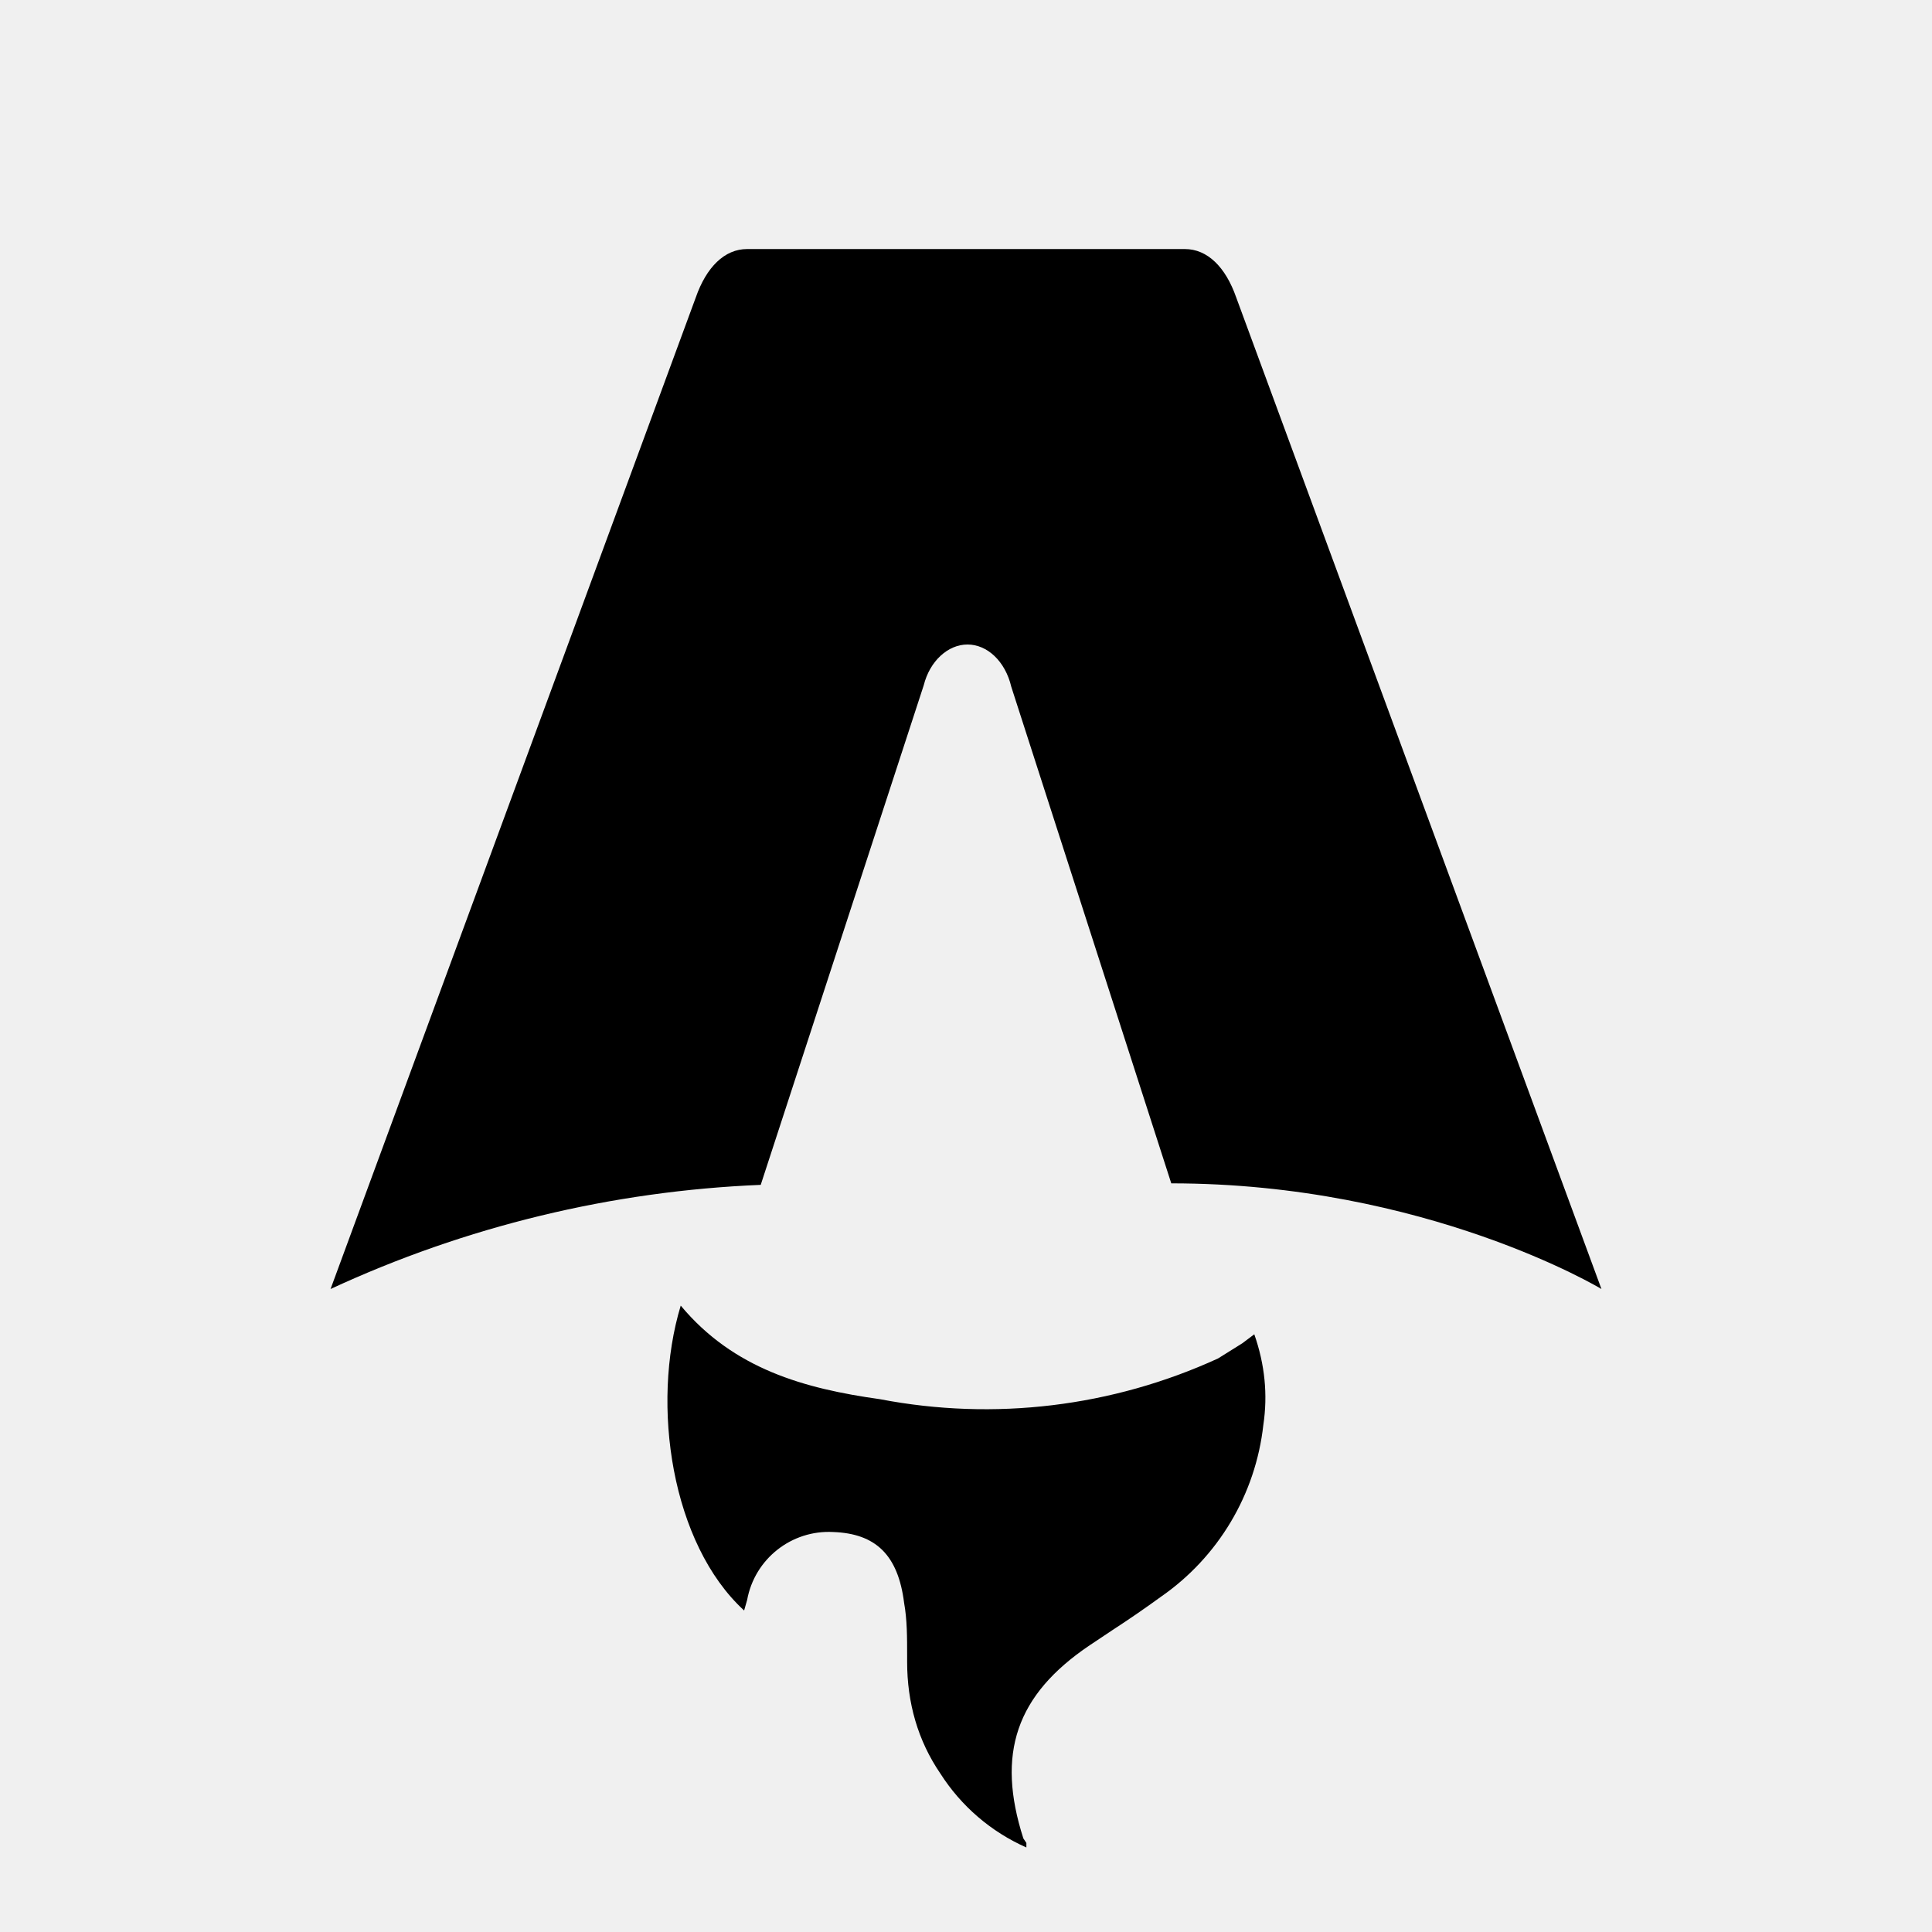
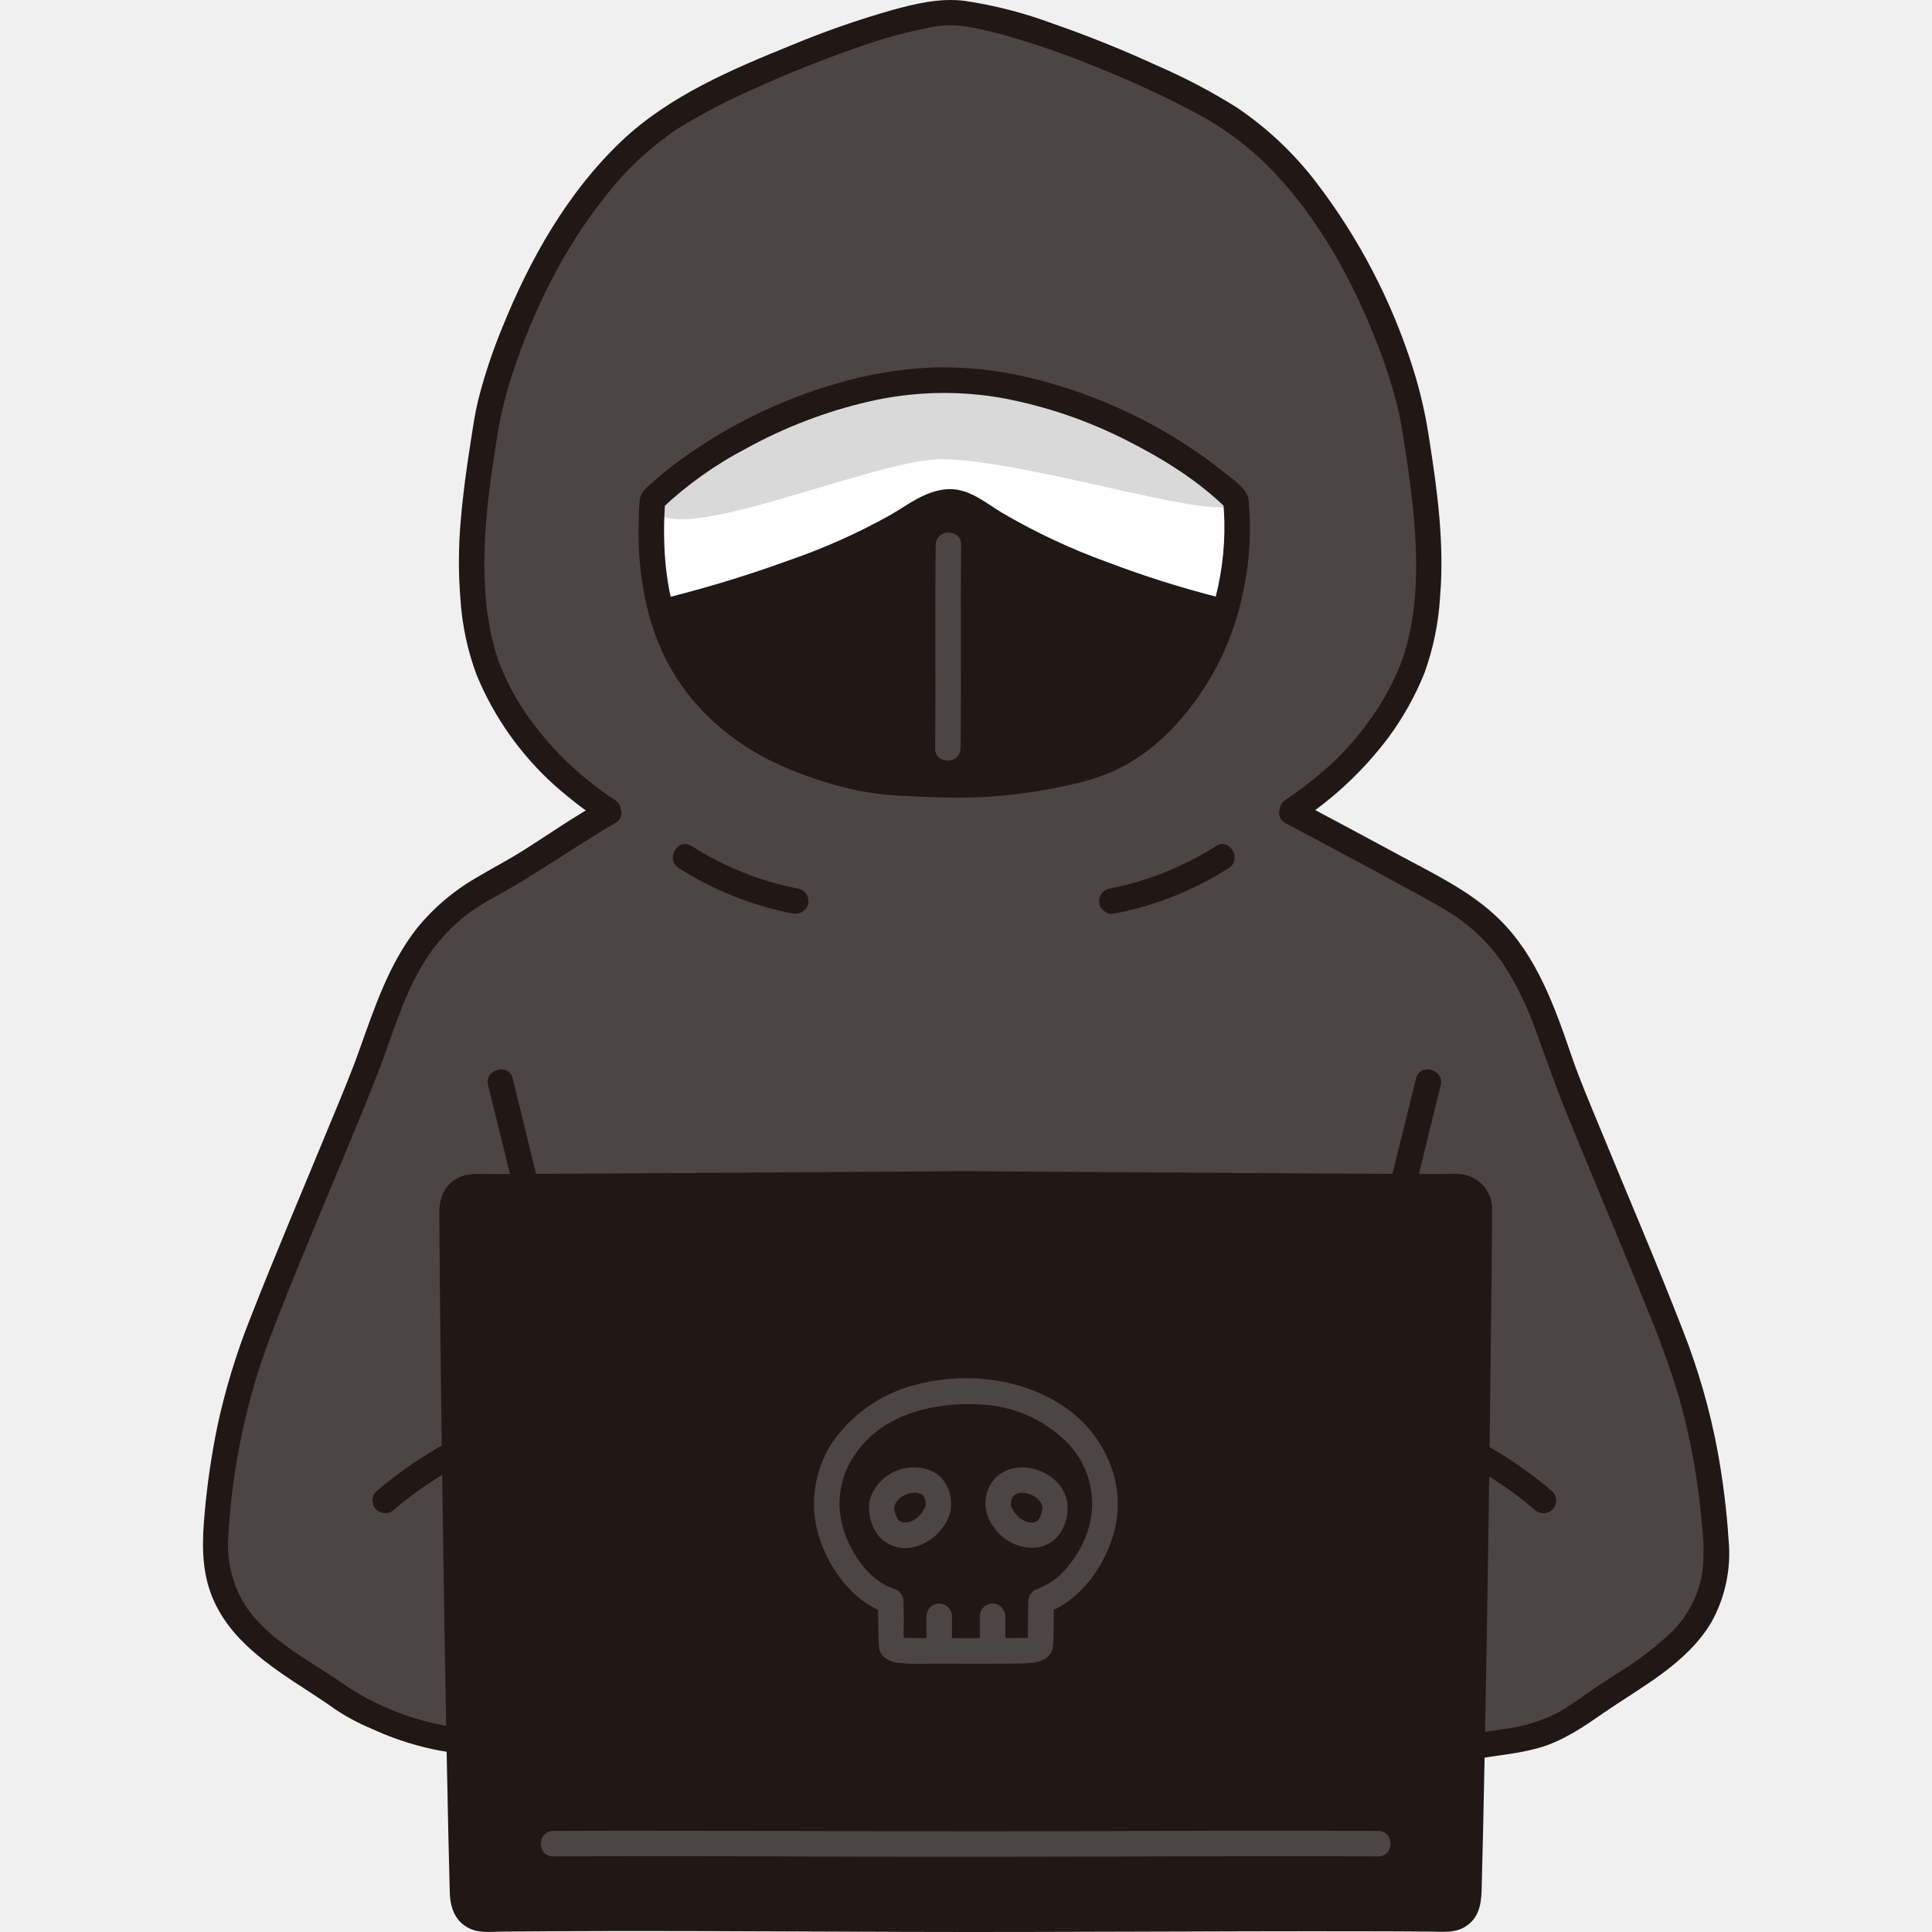
- <svg xmlns="http://www.w3.org/2000/svg" fill="none" viewBox="0 0 128 128">
-   <path d="M50.4 78.5a75.1 75.1 0 0 0-28.5 6.9l24.2-65.7c.7-2 1.9-3.2 3.4-3.2h29c1.5 0 2.7 1.2 3.4 3.2l24.2 65.7s-11.6-7-28.5-7L67 45.5c-.4-1.7-1.6-2.8-2.9-2.8-1.3 0-2.5 1.1-2.9 2.7L50.4 78.5Zm-1.1 28.2Zm-4.2-20.2c-2 6.6-.6 15.8 4.2 20.2a17.5 17.5 0 0 1 .2-.7 5.5 5.5 0 0 1 5.7-4.5c2.8.1 4.3 1.5 4.7 4.7.2 1.1.2 2.3.2 3.5v.4c0 2.7.7 5.2 2.2 7.4a13 13 0 0 0 5.7 4.9v-.3l-.2-.3c-1.8-5.6-.5-9.5 4.4-12.8l1.5-1a73 73 0 0 0 3.2-2.2 16 16 0 0 0 6.8-11.4c.3-2 .1-4-.6-6l-.8.6-1.6 1a37 37 0 0 1-22.4 2.7c-5-.7-9.7-2-13.2-6.2Z" />
-   <style>
-         path { fill: #000; }
-         @media (prefers-color-scheme: dark) {
-             path { fill: #FFF; }
-         }
-     </style>
+ <svg xmlns="http://www.w3.org/2000/svg" width="800px" height="800px" viewBox="-38.23 0 363.855 363.855">
+   <defs>
+     <style>.a{fill:#4d4544;}.b{fill:#ffffff;}.c{fill:#211715;}.d{fill:#d9d9d9;}</style>
+   </defs>
+   <path class="a" d="M239.005,329c8.871-1.667,13.211-.933,21.868-7.279,7.336-5.378,17.331-10.038,21.7-18.415a24.825,24.825,0,0,0,2.36-13.177,129.959,129.959,0,0,0-6.221-32.687c-3.763-11.155-20.577-49.878-23.321-58.041-2.988-8.885-6.3-18.07-13-24.626-3.694-3.613-8.212-6.214-12.815-8.607-3.622-2.137-23.116-12.48-24.713-13.338,8.29-5.6,15.053-11.526,20.925-22.532a34.724,34.724,0,0,0,2.861-6.889c4.07-14.408,1.679-29.753-.738-44.529-1.354-8.281-11.8-40.761-33.4-55.872-10.211-7.145-42.153-19.8-53.787-20.638-11.642.833-43.589,13.492-53.8,20.638-21.6,15.111-32.042,47.591-33.4,55.872C51.11,93.655,48.72,109,52.79,123.408a34.78,34.78,0,0,0,2.86,6.889c5.878,11.016,12.649,16.945,20.916,22.567-2.085,1.022-15.179,9.565-18.784,11.692-4.6,2.393-9.121,4.994-12.815,8.608-6.7,6.555-10.012,15.74-13,24.625-2.744,8.163-19.558,46.886-23.321,58.041a129.923,129.923,0,0,0-6.221,32.687,24.825,24.825,0,0,0,2.36,13.177c4.365,8.377,14.36,13.037,21.7,18.416a54.172,54.172,0,0,0,21.8,7.717" />
+   <path class="b" d="M88.743,121.908c-3.323-7.186-4.95-16.278-4.085-27.79,9.666-9.575,32.56-22.55,54.927-22.55s45.26,12.975,54.926,22.55c2.336,26.018-13.071,46.667-28.508,50.54a95.426,95.426,0,0,1-19.971,3.09c-7.118.3-19.129-.581-19.129-.581C111.637,144.337,96.069,137.753,88.743,121.908Z" />
+   <path class="c" d="M228.452,203.106c-3.753,15.29-7.728,30.576-10.689,46.045-.517,2.7-1,5.413-1.3,8.146-.289,2.583-.221,5.2-.251,7.8-.068,5.971-.06,11.942-.029,17.914.041,8.075.1,16.151.1,24.226,0,3.089,4.8,3.094,4.8,0,0-13.158-.2-26.317-.094-39.474.023-2.915-.018-5.848.129-8.758.023-.454.064-.907.11-1.358.055-.535.113-1,.148-1.251.188-1.343.416-2.681.656-4.016,1.316-7.3,3-14.532,4.7-21.75,2.058-8.764,4.211-17.5,6.357-26.248.736-3-3.891-4.279-4.628-1.276Z" />
+   <path class="c" d="M238.182,275.72a75.482,75.482,0,0,1,6.672,4.061c1.043.712,2.065,1.454,3.072,2.216.1.075.279.213.078.057l.373.292q.418.328.833.665.781.633,1.547,1.287a2.4,2.4,0,0,0,3.394-3.394,78.26,78.26,0,0,0-13.547-9.329,2.4,2.4,0,0,0-2.422,4.145Z" />
+   <path class="c" d="M53.69,204.382c3.723,15.17,7.654,30.334,10.618,45.675.285,1.477.557,2.957.8,4.442.2,1.224.318,2,.427,3.033.278,2.623.2,5.29.229,7.924.065,5.911.055,11.822.025,17.733-.042,8.016-.1,16.032-.1,24.048,0,3.089,4.8,3.094,4.8,0,0-13.275.2-26.551.091-39.826-.024-2.859.035-5.743-.137-8.6a64.439,64.439,0,0,0-1.014-7.37c-1.306-7.34-3-14.613-4.7-21.869-2.073-8.838-4.245-17.653-6.408-26.469-.736-3-5.366-1.728-4.629,1.276Z" />
+   <path class="c" d="M46.166,271.575A78.3,78.3,0,0,0,32.619,280.9a2.412,2.412,0,0,0,0,3.394,2.462,2.462,0,0,0,3.4,0c.48-.409.964-.815,1.454-1.213q.414-.336.832-.666l.373-.292c.315-.244-.24.183.077-.058q1.555-1.182,3.167-2.288a75.32,75.32,0,0,1,6.671-4.061,2.421,2.421,0,0,0,.861-3.284,2.451,2.451,0,0,0-3.283-.861Z" />
+   <path class="c" d="M143.636,222.965c-39.487.285-78.783.515-92.735.562a4.01,4.01,0,0,0-4,4.029c.081,22.669,1.174,101.122,2.007,129.958a4.017,4.017,0,0,0,4.086,3.9c12.609-.195,51.663-.075,90.641.058,38.977-.133,78.031-.253,90.641-.058a4.016,4.016,0,0,0,4.085-3.9c.833-28.836,1.927-107.289,2.007-129.958a4.01,4.01,0,0,0-4-4.029C222.418,223.48,183.122,223.25,143.636,222.965Z" />
+   <path class="a" d="M65.948,349.623c19.134-.119,38.27-.017,57.4.042,23.359.072,46.716-.038,70.075-.072,9.3-.014,18.6-.028,27.9.03,3.09.019,3.093-4.781,0-4.8-19.134-.119-38.27-.017-57.4.042-23.358.072-46.716-.038-70.074-.072-9.3-.014-18.6-.028-27.9.03-3.088.019-3.094,4.819,0,4.8Z" />
+   <path class="c" d="M48.28,325.427q-.249-.03-.5-.063c.346.046-.085-.013-.128-.019-.354-.052-.708-.106-1.061-.165q-1.279-.212-2.547-.489a50.211,50.211,0,0,1-5.25-1.459,48.165,48.165,0,0,1-12.236-6.007c-6.394-4.484-14.185-8.193-18.613-14.9a21.426,21.426,0,0,1-3.171-12.938,125.184,125.184,0,0,1,7.907-37.637c4.524-11.834,9.528-23.486,14.369-35.191,2.047-4.95,4.11-9.895,6.037-14.893,2.455-6.367,4.283-12.939,7.656-18.921a33.937,33.937,0,0,1,8.5-10.156c3.3-2.6,7.082-4.325,10.644-6.5,5.171-3.161,10.219-6.52,15.386-9.688.77-.473,1.541-.95,2.336-1.379,2.719-1.468.3-5.614-2.422-4.145-5.149,2.78-9.993,6.215-14.94,9.332-2.871,1.809-5.871,3.35-8.778,5.095a40.177,40.177,0,0,0-11.155,9.484c-5.412,6.91-8.05,15.139-10.98,23.281-1.616,4.491-3.482,8.9-5.3,13.31-5.061,12.3-10.3,24.54-15.144,36.933a126.586,126.586,0,0,0-6.167,20.223A144.745,144.745,0,0,0,.331,284.746c-.481,5.183-.686,10.43,1.169,15.4,3.162,8.462,10.883,13.509,18.132,18.223,1.757,1.143,3.516,2.287,5.218,3.512a39.468,39.468,0,0,0,6.675,3.589,55.6,55.6,0,0,0,11.83,3.979c1.629.337,3.274.579,4.925.783a2.413,2.413,0,0,0,2.4-2.4,2.46,2.46,0,0,0-2.4-2.4Z" />
+   <path class="c" d="M239.643,331.313c3.955-.733,8.03-1.018,11.908-2.123,4.548-1.3,8.261-3.856,12.1-6.512,7.237-5,15.691-9.282,20.376-17.07a26.663,26.663,0,0,0,3.3-15.48,145.49,145.49,0,0,0-2.111-16.99,124.183,124.183,0,0,0-6.5-22.574c-5.016-12.909-10.492-25.637-15.753-38.447-1.794-4.371-3.675-8.736-5.209-13.207-3.167-9.231-6.523-18.844-13.666-25.833-5.408-5.29-12.469-8.595-19.06-12.17-5.552-3.012-11.127-5.981-16.7-8.95l-2.034-1.083c-2.724-1.455-5.151,2.687-2.422,4.144q6.993,3.735,13.986,7.471c2.669,1.434,5.338,2.87,7.992,4.333,2.857,1.576,5.772,3.071,8.539,4.8a34.023,34.023,0,0,1,10.313,9.642,58.889,58.889,0,0,1,6.278,12.772c1.86,5.018,3.573,10.049,5.584,15.011,5.112,12.617,10.47,25.133,15.538,37.768a165.2,165.2,0,0,1,5.96,16.642,125.531,125.531,0,0,1,3.4,16.284c.38,2.664.665,5.344.89,8.026a36.993,36.993,0,0,1,.056,8.052,20.021,20.021,0,0,1-5.8,11.506,59.039,59.039,0,0,1-10.069,7.7c-1.826,1.191-3.664,2.366-5.456,3.61a65.8,65.8,0,0,1-5.936,3.921,31.075,31.075,0,0,1-10.516,3.133c-2.092.314-4.185.611-6.265,1a2.421,2.421,0,0,0-1.676,2.952,2.451,2.451,0,0,0,2.952,1.676Z" />
+   <path class="c" d="M89.608,163.489a61.672,61.672,0,0,0,21.376,8.532,2.463,2.463,0,0,0,2.952-1.676,2.421,2.421,0,0,0-1.676-2.952,57.982,57.982,0,0,1-20.229-8.049c-2.613-1.666-5.023,2.487-2.423,4.145Z" />
+   <path class="c" d="M77.59,150.664a60.672,60.672,0,0,1-15.778-14.891,47.184,47.184,0,0,1-6.248-11.534,51.285,51.285,0,0,1-2.446-13.64c-.553-9.647.812-19.269,2.347-28.768a75.023,75.023,0,0,1,2.922-11.794c3.866-11.626,9.473-23.111,17.194-32.8a58.429,58.429,0,0,1,13.972-13.1,117.269,117.269,0,0,1,14.562-7.562q8.93-4.053,18.2-7.3a90.48,90.48,0,0,1,15.887-4.33c.368-.056-.4.049-.042,0,.1-.012.193-.026.29-.036.249-.027.5-.055.746-.076.453-.039.908-.066,1.363-.071a21.794,21.794,0,0,1,2.854.188c.28.034-.089-.013-.12-.017.142.02.284.04.425.062.293.046.585.093.877.144.621.109,1.239.231,1.856.362,1.276.272,2.543.586,3.8.924a159.536,159.536,0,0,1,18.168,6.26c5.833,2.351,11.587,4.937,17.16,7.853a59.286,59.286,0,0,1,13.5,9.287c9.538,8.988,16.433,20.984,21.269,32.908a104.013,104.013,0,0,1,4.519,13.444c.512,2.019.843,4.053,1.173,6.109.765,4.752,1.478,9.512,1.922,14.306.858,9.261.944,19.182-2.241,28.053a48.216,48.216,0,0,1-6.217,11.283,51.972,51.972,0,0,1-7.467,8.373,75.344,75.344,0,0,1-8.2,6.355c-2.533,1.734-.135,5.9,2.423,4.144a67.552,67.552,0,0,0,17.04-15.967,54.98,54.98,0,0,0,6.738-12.089,51.225,51.225,0,0,0,2.942-14.3c.835-9.968-.5-19.975-2.055-29.807A85.038,85.038,0,0,0,227.824,69.2a114.154,114.154,0,0,0-18.049-34.695A63.552,63.552,0,0,0,194.708,20.25a113.551,113.551,0,0,0-14.985-7.885c-6.372-2.913-12.876-5.569-19.5-7.859A82.284,82.284,0,0,0,143.314.145c-4.609-.553-9.248.57-13.668,1.791a171.032,171.032,0,0,0-18.61,6.491c-11.423,4.628-23.286,9.63-32.325,18.246C68.608,36.3,61.526,48.88,56.349,61.725a101.313,101.313,0,0,0-4.534,13.667c-.6,2.465-.955,4.979-1.349,7.484-.79,5.021-1.507,10.061-1.92,15.129a87.1,87.1,0,0,0-.058,14.907,49.986,49.986,0,0,0,3.064,14.248,57.433,57.433,0,0,0,14.71,20.78,85.452,85.452,0,0,0,8.905,6.868c2.556,1.75,4.96-2.408,2.423-4.144Z" />
+   <path class="c" d="M190.756,159.344a57.99,57.99,0,0,1-20.229,8.049,2.423,2.423,0,0,0-1.677,2.952,2.451,2.451,0,0,0,2.953,1.676,61.668,61.668,0,0,0,21.375-8.532c2.6-1.656.193-5.812-2.422-4.145Z" />
+   <path class="a" d="M130.172,283.91c.048-.224.119-.436.183-.655.087-.3-.218.429-.066.154.049-.088.09-.181.14-.27a4.279,4.279,0,0,1,.374-.579c.028.015-.405.454-.084.125.091-.093.175-.192.267-.284.071-.071.434-.484.526-.472.007,0-.5.338-.106.091.089-.056.174-.118.264-.174q.267-.168.551-.311a2.827,2.827,0,0,1,.284-.136c-.309.126-.379.157-.21.091.073-.028.146-.055.221-.08a6.485,6.485,0,0,1,.626-.181c.109-.026.218-.045.326-.07.417-.1-.073.023-.143.011a4.287,4.287,0,0,0,.665-.041c.138,0,.276,0,.414.012.421.027.1.083-.066-.02a3.184,3.184,0,0,0,.635.151l.154.051q.3.114.013,0c-.231-.208-.031,0,.078.057s.183.119.277.171c.281.153-.326-.307-.116-.093.083.085.174.174.263.253.308.277-.2-.32-.051-.087.108.168.217.329.31.506.213.409-.092,0-.026-.095a2.754,2.754,0,0,0,.1.286c.061.194.1.391.147.589.048.227-.072.246-.023-.185a4.1,4.1,0,0,0,.022.455c0,.1-.007.2-.009.3,0,.292-.123.048.038-.188-.051.075-.05.587-.149.594.016,0,.213-.455.049-.12-.048.1-.094.2-.145.295a7.519,7.519,0,0,1-.417.709,1.335,1.335,0,0,1-.188.27c.163-.065.273-.328.073-.1-.162.187-.324.371-.5.545-.156.155-.325.293-.486.443-.237.219.366-.25.1-.073-.146.1-.286.2-.435.293-.2.125-.417.222-.622.342-.288.168.4-.135.086-.031-.14.045-.276.1-.418.143s-.595.065-.686.158c.052-.052.569-.025.114-.028-.171,0-.344,0-.514,0-.394.01.185-.056.155.032a3.118,3.118,0,0,1-.4-.085c-.1-.027-.2-.069-.31-.094q-.255-.09.2.094c-.074-.033-.146-.069-.217-.107-.095-.05-.188-.1-.279-.161-.386-.245.012-.085.035.042a2.309,2.309,0,0,0-.232-.22c-.36-.3.208.385-.042-.04-.127-.215-.43-.586-.44-.84,0,.045.189.508.029.057-.062-.176-.126-.35-.18-.529-.035-.119-.067-.239-.1-.359-.018-.08-.079-.593-.053-.227.029.4,0-.208,0-.234,0-.142.086-.728-.01-.161a2.458,2.458,0,0,0-1.676-2.952,2.428,2.428,0,0,0-2.952,1.676,8.625,8.625,0,0,0,.87,5.324A6.3,6.3,0,0,0,130.1,291.2c2.992,1.054,6.4-.349,8.447-2.606a8.74,8.74,0,0,0,2.2-3.87,7.663,7.663,0,0,0-.547-4.674,6.08,6.08,0,0,0-2.928-2.991,8.185,8.185,0,0,0-4.922-.555,8.486,8.486,0,0,0-6.812,6.133,2.4,2.4,0,1,0,4.628,1.276Z" />
+   <path class="a" d="M162.727,282.634c-1.3-6.1-10.53-8.74-14.235-3.372a7.092,7.092,0,0,0-1.141,4.071,7.45,7.45,0,0,0,1.474,4.134,8.818,8.818,0,0,0,8.4,3.96,6.269,6.269,0,0,0,4.371-2.963,8.553,8.553,0,0,0,1.133-5.83,2.411,2.411,0,0,0-2.953-1.676,2.468,2.468,0,0,0-1.676,2.952c-.085-.5-.011-.162-.014-.042,0,.155-.013.324-.007.48.014.341.1-.419.016-.088-.03.119-.049.242-.079.362-.068.273-.164.532-.253.8-.04.119-.1.424.029-.057a2.339,2.339,0,0,1-.2.429c-.058.112-.119.223-.186.33l-.05.081q-.246.354.067-.078a2.165,2.165,0,0,1-.222.231c-.246.26.11-.041.116-.069-.02.105-.454.28-.55.332-.381.21.078-.063.129-.05a2.642,2.642,0,0,0-.465.141,1.844,1.844,0,0,0-.318.064c.064-.034.575-.034.156-.032-.145,0-.582.078-.69-.014.117.1.438.085.116.01-.115-.027-.229-.049-.343-.08-.143-.037-.283-.081-.422-.13-.5-.175,0-.006,0,.009s-.583-.307-.626-.333c-.127-.076-.25-.157-.372-.241-.072-.05-.353-.286-.093-.06.275.238-.26-.239-.318-.294a7.582,7.582,0,0,1-.564-.6c-.063-.073-.242-.365-.069-.078s0-.017-.054-.09c-.138-.2-.267-.415-.386-.631a5.679,5.679,0,0,0-.29-.591c.055.077.151.5.059.116-.032-.138-.046-.307-.091-.44.022.064.034.588.038.188,0-.1-.009-.2-.009-.3s.008-.2.011-.3c.008-.409-.018.126-.037.183.062-.188.075-.4.129-.594.028-.1.064-.192.091-.289.132-.475-.227.419-.008.019.1-.175.2-.342.3-.512.225-.364-.071.144-.1.136a2.621,2.621,0,0,0,.253-.264c.141-.134.27-.1.043-.053l-.12.094c.067-.048.135-.093.205-.134.092-.057.193-.1.284-.159q.243-.12-.2.075c.075-.03.151-.058.229-.082.208-.069.419-.107.631-.162.318-.083-.481.03-.151.018.138,0,.275-.021.413-.024.223,0,.443.01.665.023.371.023-.1-.056-.141-.023.053-.044.434.085.49.1a6.773,6.773,0,0,1,.7.207c.087.031.405.171.079.022-.366-.166.143.077.213.113a7,7,0,0,1,.614.361,1.92,1.92,0,0,1,.26.18q-.412-.327-.114-.083l.119.1c.2.174.373.362.552.553.128.136.14.3-.083-.125.068.13.18.255.258.381.054.087.1.175.153.265.04.075.25.48.073.125s.015.071.036.138c.044.146.078.293.11.441a2.416,2.416,0,0,0,2.952,1.676A2.457,2.457,0,0,0,162.727,282.634Z" />
+   <path class="a" d="M165.973,268.1c-7.934-8.041-20.693-10.139-31.384-7.4A27.347,27.347,0,0,0,119.1,270.85a20.864,20.864,0,0,0-3.4,17.421c1.65,6.539,6.531,13.491,13.181,15.588l-1.762-2.315q.058,3.582.112,7.164c.018,1.2.01,2.4.928,3.3a5.25,5.25,0,0,0,3.231,1.2c2.36.243,4.81.1,7.179.108,5.328.016,10.661.055,15.988-.041,2.438-.044,5.33-.5,5.535-3.462.189-2.738.091-5.525.136-8.269l-1.762,2.315c6.707-2.115,11.629-9.172,13.228-15.782,1.768-7.309-.613-14.587-5.725-19.977-2.13-2.246-5.52,1.152-3.394,3.394a16.514,16.514,0,0,1,4.49,15.307,20.123,20.123,0,0,1-3.646,7.539,13.454,13.454,0,0,1-6.229,4.89,2.468,2.468,0,0,0-1.762,2.314q-.036,2.148-.068,4.3-.015.955-.029,1.912a10.5,10.5,0,0,1-.065,1.842l.617-1.059c.506-.473-.026-.127-.348-.089-.344.04-.7.025-1.046.031-.318.006-.636.009-.954.012-.914.01-1.828.015-2.742.02q-3.559.018-7.119.015t-7.119-.015q-1.326-.006-2.652-.019c-.326,0-.652-.006-.977-.012-.3,0-.6,0-.9-.023-.339-.026-1.07-.4-.561.08l.617,1.059a17.058,17.058,0,0,1-.094-3.754q-.033-2.148-.068-4.3a2.465,2.465,0,0,0-1.762-2.314c-4.642-1.464-8.1-6.647-9.5-11.079a16.141,16.141,0,0,1,1.922-13.922c5.213-8.02,15.182-10.24,24.149-9.715a24.677,24.677,0,0,1,15.847,6.98C164.752,273.7,168.146,270.3,165.973,268.1Z" />
+   <path class="a" d="M146.305,304.4v5.42a2.476,2.476,0,0,0,.7,1.7,2.4,2.4,0,0,0,4.1-1.7V304.4a2.475,2.475,0,0,0-.7-1.7,2.4,2.4,0,0,0-4.1,1.7Z" />
+   <path class="a" d="M136.258,304.4v5.42a2.477,2.477,0,0,0,.7,1.7,2.4,2.4,0,0,0,4.1-1.7V304.4a2.475,2.475,0,0,0-.7-1.7,2.4,2.4,0,0,0-4.1,1.7Z" />
+   <path class="d" d="M84.658,94.118c9.666-9.575,32.56-22.55,54.927-22.55s45.26,12.975,54.926,22.55c.909,5.778-38.673-7.635-55.589-7.635C125.811,86.483,83.793,105.63,84.658,94.118Z" />
+   <path class="c" d="M92.434,128.248a38.482,38.482,0,0,1-3.693-6.345,42.686,42.686,0,0,1-2.4-6.6l1.991-.5c12.915-3.243,32.382-9.834,43.588-17.028,2.68-1.72,5.619-3.627,8.776-3.206a12.378,12.378,0,0,1,5.287,2.534l1.046.672c11.206,7.194,30.673,13.785,43.588,17.028l1.839.462c-4.613,15.509-15.525,26.656-26.451,29.4a95.426,95.426,0,0,1-19.971,3.09c-7.118.3-19.129-.581-19.129-.581C113.856,144.748,100.589,139.588,92.434,128.248Z" />
+   <path class="c" d="M88.968,117.113c6.642-1.673,13.211-3.654,19.681-5.9a150.962,150.962,0,0,0,20.2-8.423c3-1.558,5.737-3.633,8.774-5.09a5.932,5.932,0,0,1,4.907-.4,29.136,29.136,0,0,1,4.422,2.727,116.067,116.067,0,0,0,19.676,9.536,191.742,191.742,0,0,0,23.345,7.554c3,.756,4.274-3.872,1.276-4.628a192.367,192.367,0,0,1-20.854-6.593,119.627,119.627,0,0,1-20.011-9.387c-3.262-1.985-6.377-4.73-10.462-4.362-3.957.357-7.076,2.863-10.388,4.794a117.541,117.541,0,0,1-19.169,8.583,232.99,232.99,0,0,1-22.677,6.965c-2.994.754-1.725,5.385,1.276,4.628Z" />
+   <path class="a" d="M137.992,102.626c-.156,12.767.042,25.535-.114,38.3-.037,3.09,4.763,3.092,4.8,0,.156-12.766-.042-25.534.114-38.3.037-3.09-4.763-3.092-4.8,0Z" />
+   <path class="c" d="M90.813,120.692c-3.785-8.278-4.4-17.61-3.755-26.574l-.7,1.7a71.045,71.045,0,0,1,16-11.385,89.545,89.545,0,0,1,23.073-8.816,62.965,62.965,0,0,1,25.169-.639,86.812,86.812,0,0,1,23.613,8.089c6.682,3.386,13.238,7.473,18.6,12.751l-.7-1.7a52.965,52.965,0,0,1-6.9,31.773c-4.329,7.243-11.017,13.937-19.08,16.248a88.6,88.6,0,0,1-26,3.245c-4.158-.076-8.316-.284-12.465-.565-.25-.016-.5-.022-.753-.052.813.1-.319-.1-.395-.11l-.684-.137q-1.028-.21-2.051-.444a77.075,77.075,0,0,1-7.446-2.08,49.3,49.3,0,0,1-14.7-7.632,37.327,37.327,0,0,1-10.824-13.672,2.42,2.42,0,0,0-3.284-.861,2.455,2.455,0,0,0-.861,3.284c4.452,9.509,12.45,16.644,21.931,20.957a72.8,72.8,0,0,0,14.247,4.71A55.619,55.619,0,0,0,132.4,149.9c4.692.242,9.414.45,14.111.226a97.968,97.968,0,0,0,16.684-2.3,42.461,42.461,0,0,0,8.327-2.609,36.334,36.334,0,0,0,10.351-7.305,52.2,52.2,0,0,0,14.029-26.518,55.912,55.912,0,0,0,1.006-17.274c-.233-2.09-2.961-3.828-4.5-5.077q-2.853-2.314-5.911-4.363a94.631,94.631,0,0,0-31.068-13.6,68.844,68.844,0,0,0-18.183-1.866,75.032,75.032,0,0,0-18.038,3.052A94.641,94.641,0,0,0,89.624,86.824a67.578,67.578,0,0,0-5.3,4.306c-.955.869-1.922,1.613-2.065,2.988-.175,1.69-.206,3.41-.225,5.108A60.409,60.409,0,0,0,84.068,116.1a47.886,47.886,0,0,0,2.6,7.014,2.42,2.42,0,0,0,3.284.861A2.457,2.457,0,0,0,90.813,120.692Z" />
+   <path class="c" d="M143.636,220.565q-41.394.3-82.788.519l-6.34.029c-1.908.008-4.083-.248-5.883.454-2.887,1.124-4.133,3.773-4.12,6.73q.007,2.028.023,4.057.081,11.676.232,23.354.368,31.124.91,62.246.243,13.923.544,27.844.12,5.295.263,10.59c.086,3.088,1.13,5.851,4.246,7.023,1.737.655,3.8.38,5.623.363,25.287-.227,50.581-.024,75.868.06,28.8.095,57.608-.168,86.412-.115,4.239.007,8.477.019,12.716.059,2.047.02,4.2.274,6.075-.747,2.7-1.474,3.307-4.1,3.385-6.932.22-7.935.382-15.872.536-23.809q.606-31.2,1-62.4.18-13.722.323-27.446.051-5.229.089-10.459c.009-1.329.026-2.659.022-3.989a6.6,6.6,0,0,0-4.746-6.651c-1.771-.486-3.883-.226-5.71-.234q-3.23-.013-6.458-.03-8.049-.039-16.1-.086-21.425-.123-42.849-.268-11.637-.078-23.273-.162c-3.09-.023-3.093,4.777,0,4.8q40.819.294,81.64.513,3.051.017,6.1.029c1.643.007,3.355-.121,4.992.02,1.818.157,1.6,1.921,1.592,3.308q-.01,2.031-.025,4.063-.086,11.637-.236,23.273-.361,30.375-.888,60.748-.238,13.678-.531,27.356-.119,5.37-.261,10.739c-.034,1.268.276,3.289-1.4,3.59a12.842,12.842,0,0,1-2.286-.016q-1.248-.014-2.5-.023c-24.925-.193-49.856-.013-74.782.069-28.262.093-56.525-.157-84.787-.118-4.427.006-8.854.016-13.28.053a22.757,22.757,0,0,1-4.366.019c-1.742-.349-1.349-2.644-1.385-3.973-.214-7.963-.376-15.928-.529-23.893q-.585-30.456-.968-60.917-.177-13.392-.318-26.786-.052-5.251-.092-10.5-.015-2-.024-4c-.008-1.583.005-2.966,1.952-2.99,23.193-.283,46.394-.246,69.589-.4q11.394-.078,22.787-.159C146.723,225.342,146.73,220.542,143.636,220.565Z" />
</svg>
